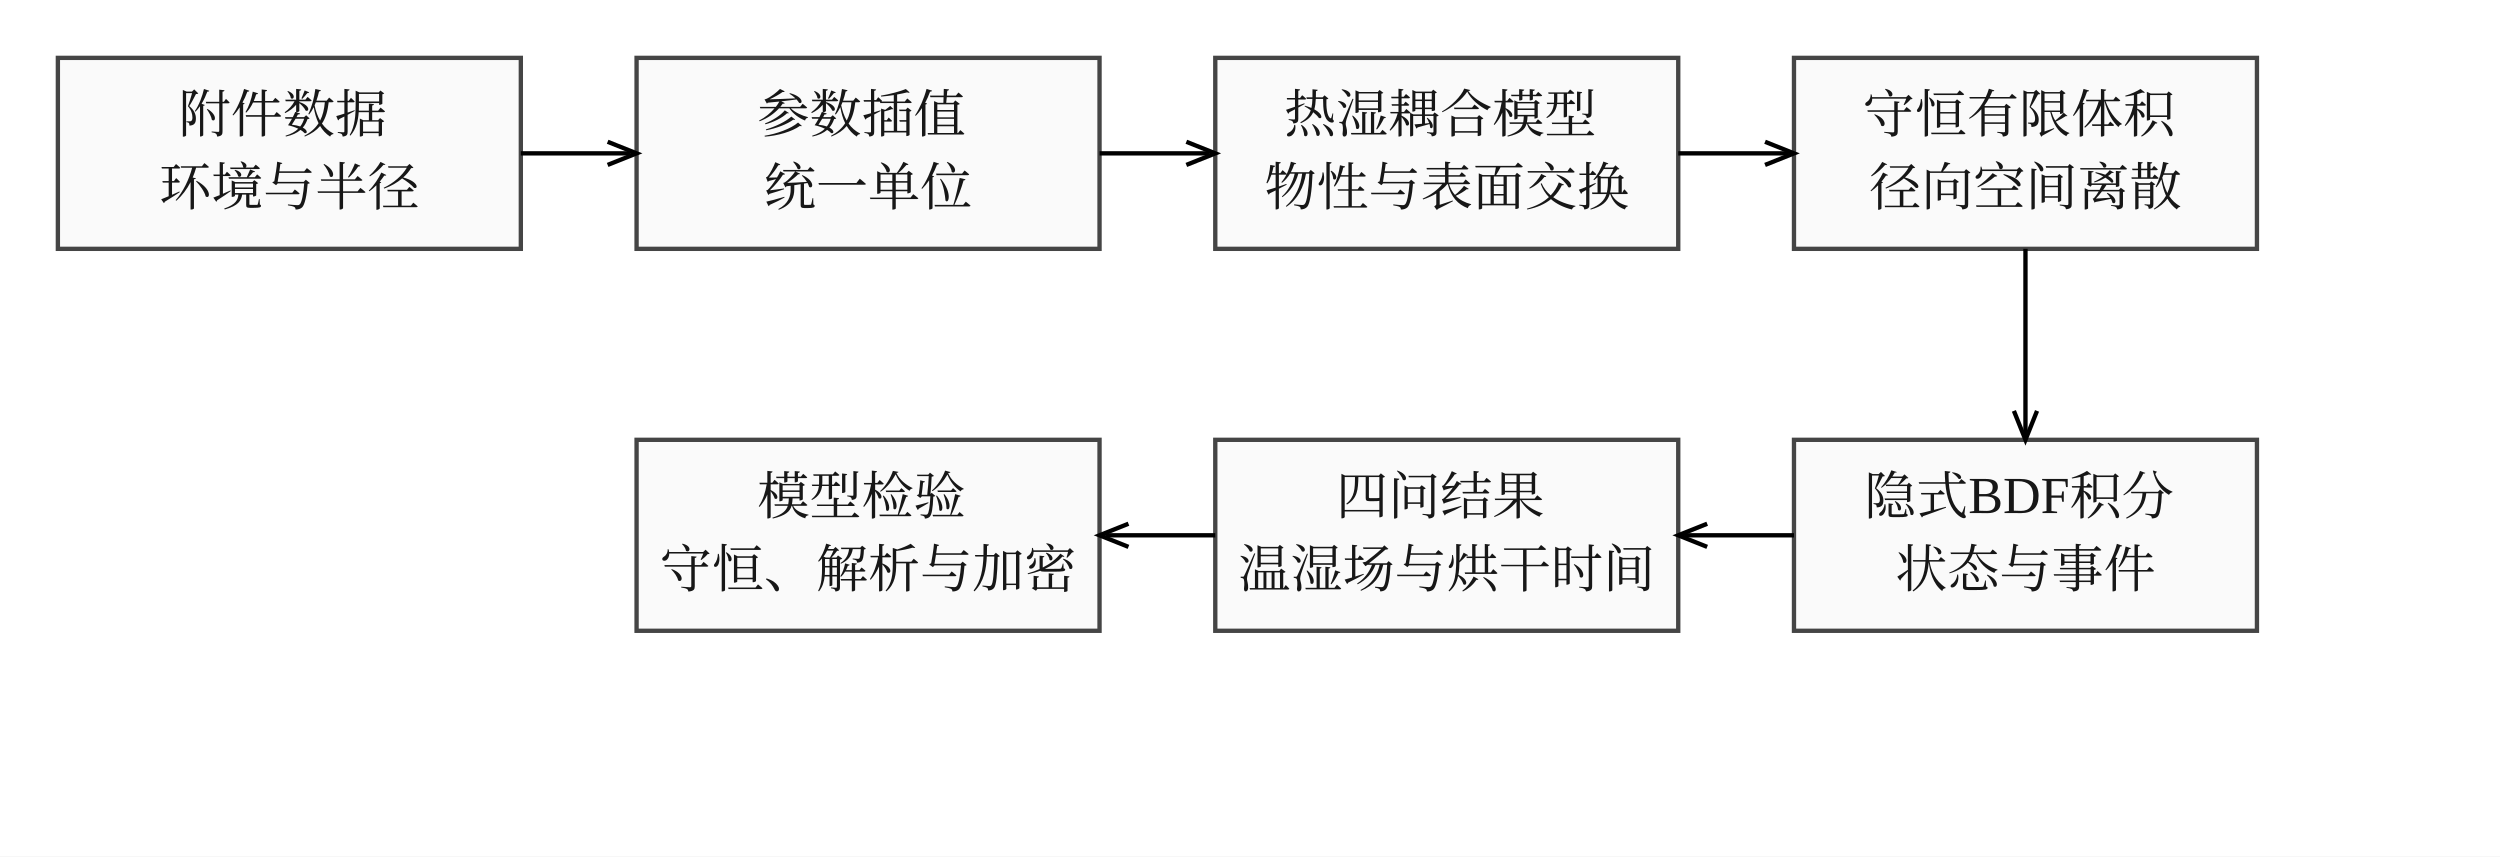
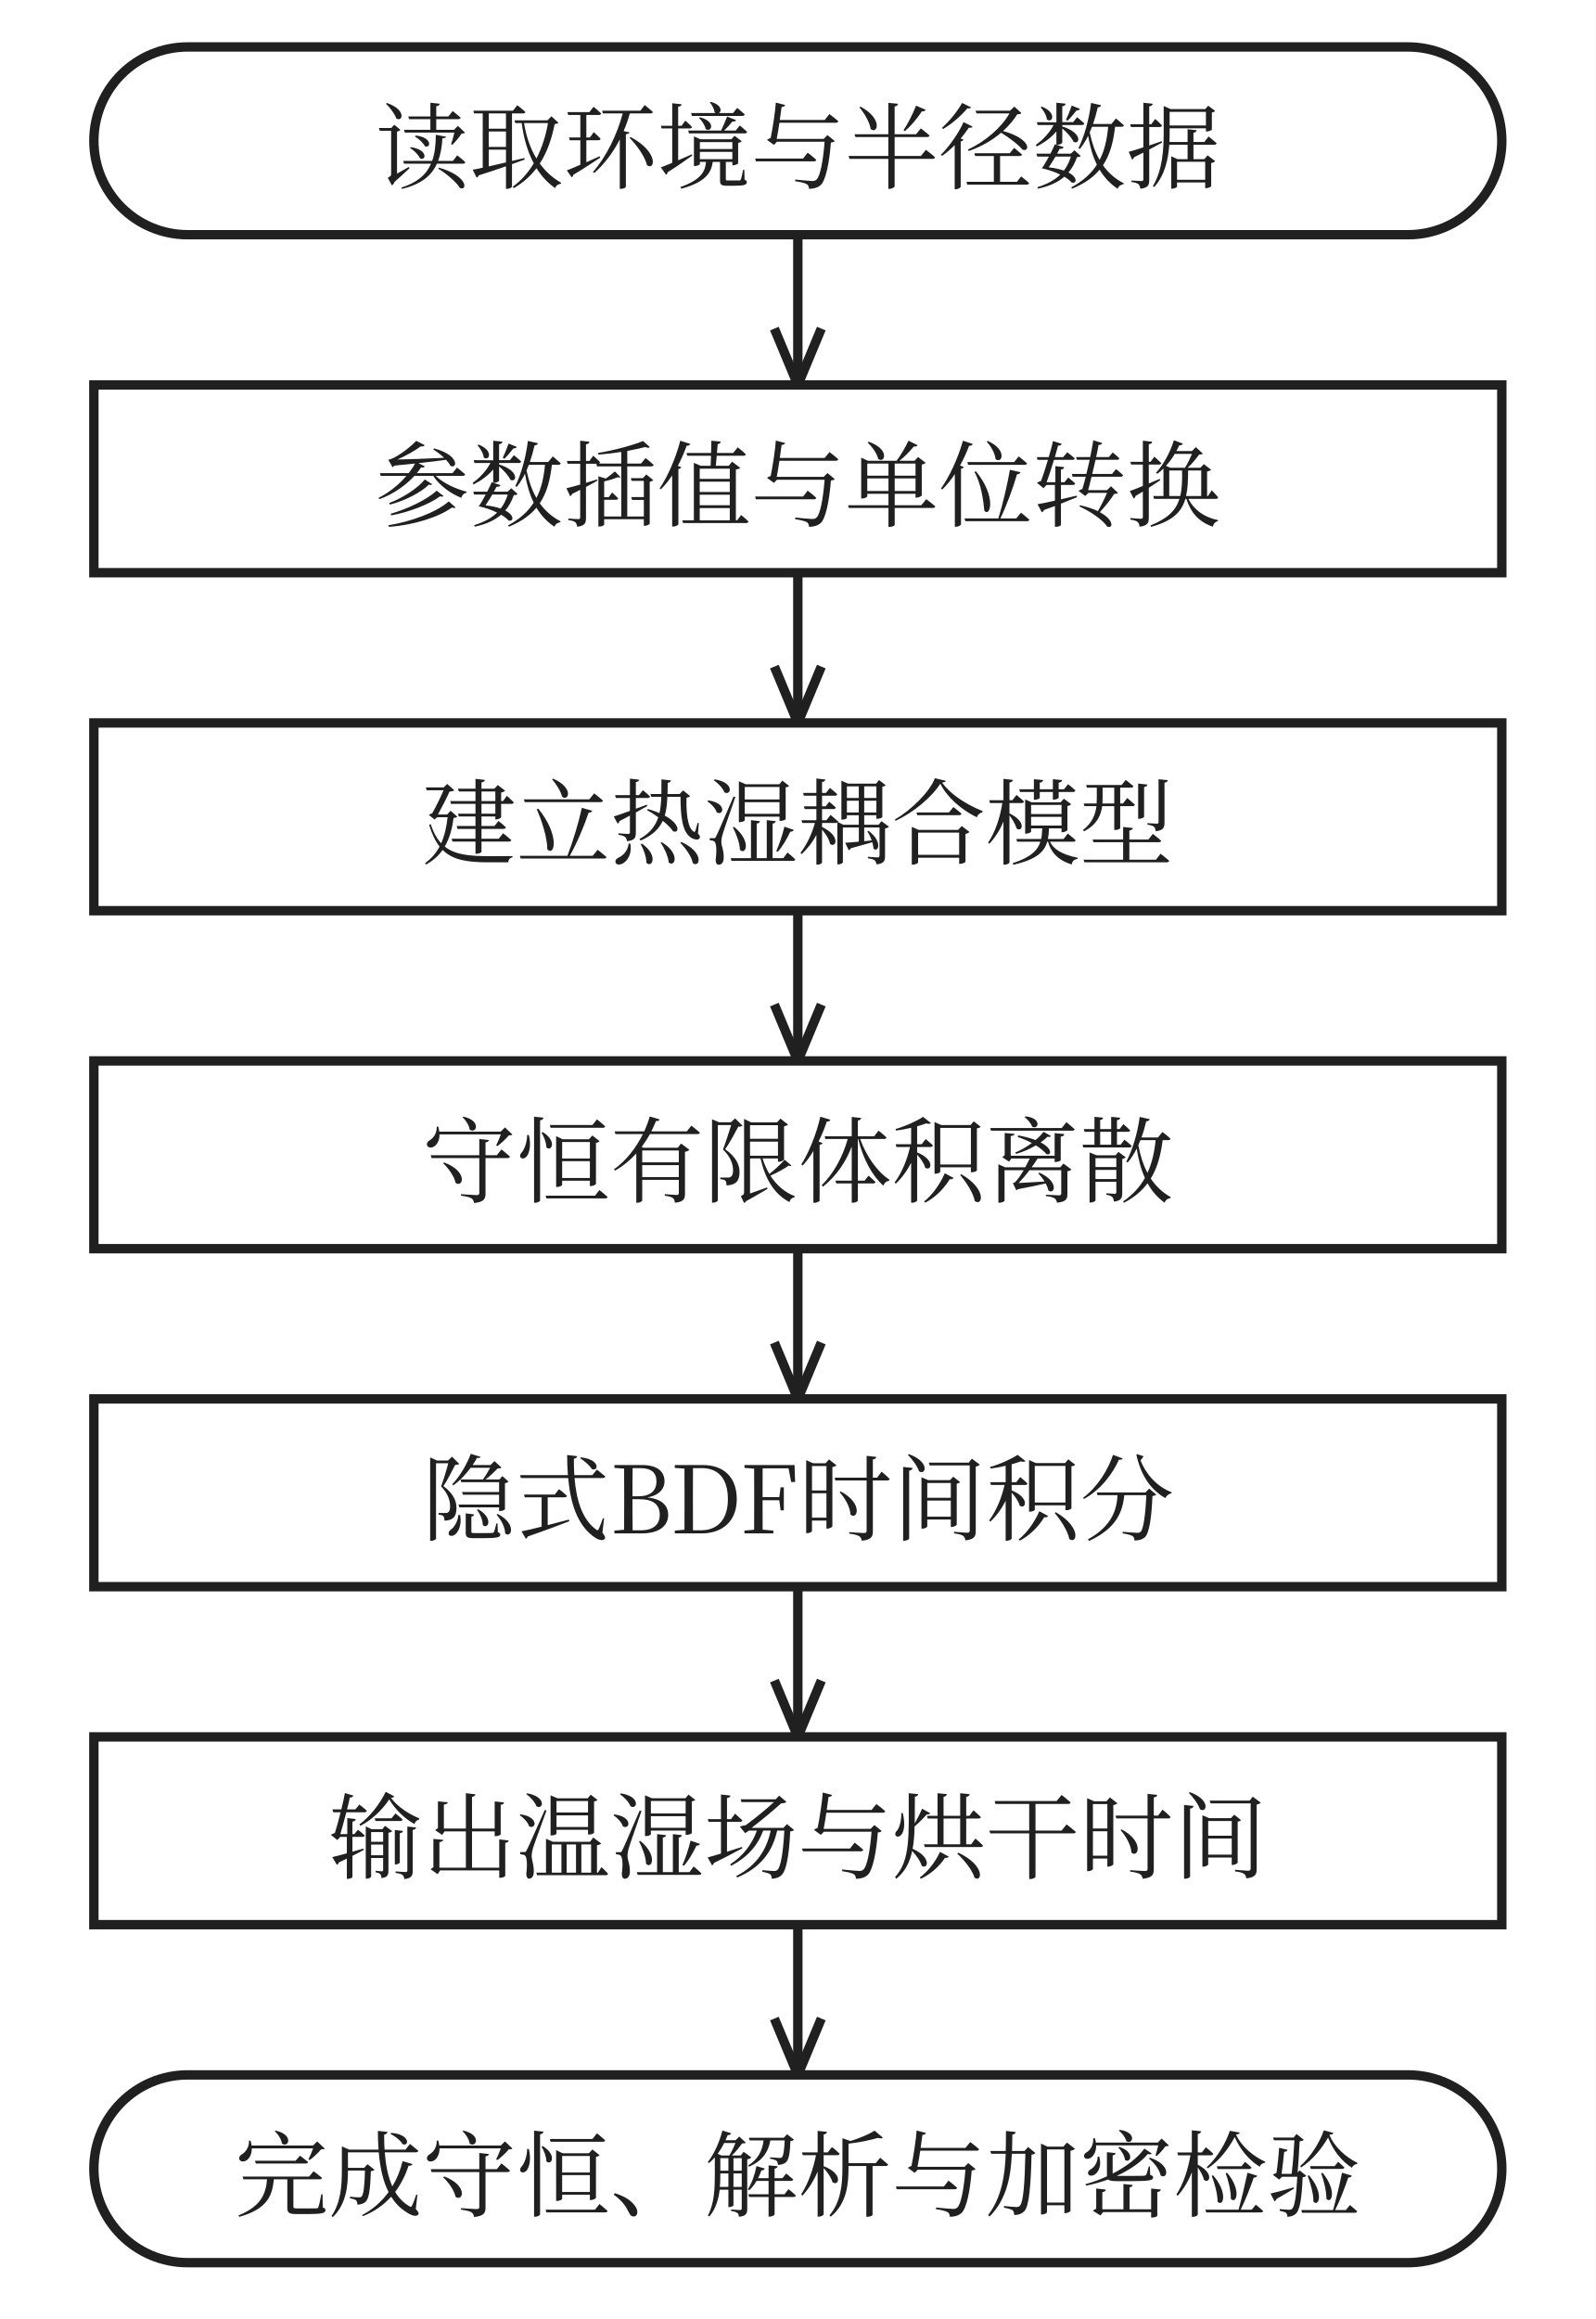
- <svg xmlns="http://www.w3.org/2000/svg" width="864" height="296" viewBox="0 0 864 296" data-drawio="PG14R3JhcGhNb2RlbCBkeD0iMTEyMCIgZHk9IjcyMCIgZ3JpZD0iMSIgZ3JpZFNpemU9IjgiIGd1aWRlcz0iMSIgdG9vbHRpcHM9IjEiIGNvbm5lY3Q9IjEiIGFycm93cz0iMSIgZm9sZD0iMSIgcGFnZT0iMSIgcGFnZVNjYWxlPSIxIiBwYWdlV2lkdGg9Ijg2NCIgcGFnZUhlaWdodD0iMjk2IiBtYXRoPSIxIiBiYWNrZ3JvdW5kPSIjRkZGRkZGIj48cm9vdD48bXhDZWxsIGlkPSIwIi8+PG14Q2VsbCBpZD0iMSIgcGFyZW50PSIwIi8+PG14Q2VsbCBpZD0iMiIgdmFsdWU9IumZhOS7tuaVsOaNriZsdDticiZndDvnjq/looPkuI7ljYrlvoQiIHN0eWxlPSJyb3VuZGVkPTA7aHRtbD0xO3doaXRlU3BhY2U9d3JhcDtmaWxsQ29sb3I9I0ZBRkFGQTtzdHJva2VDb2xvcj0jNDU0NTQ1O3N0cm9rZVdpZHRoPTEuNTtmb250Q29sb3I9IzE3MTcxNztmb250U2l6ZT0xODtmb250RmFtaWx5PVRpbWVzIE5ldyBSb21hbiwgU2ltU3VuLCBOb3RvIFNlcmlmIENKSyBTQzt2ZXJ0aWNhbEFsaWduPW1pZGRsZTthbGlnbj1jZW50ZXIiIHZlcnRleD0iMSIgcGFyZW50PSIxIj48bXhHZW9tZXRyeSB4PSIyMCIgeT0iMjAiIHdpZHRoPSIxNjAiIGhlaWdodD0iNjYiIGFzPSJnZW9tZXRyeSIvPjwvbXhDZWxsPjxteENlbGwgaWQ9IjMiIHZhbHVlPSLlj4LmlbDmj5LlgLwmbHQ7YnImZ3Q757uf5LiA5Y2V5L2NIiBzdHlsZT0icm91bmRlZD0wO2h0bWw9MTt3aGl0ZVNwYWNlPXdyYXA7ZmlsbENvbG9yPSNGQUZBRkE7c3Ryb2tlQ29sb3I9IzQ1NDU0NTtzdHJva2VXaWR0aD0xLjU7Zm9udENvbG9yPSMxNzE3MTc7Zm9udFNpemU9MTg7Zm9udEZhbWlseT1UaW1lcyBOZXcgUm9tYW4sIFNpbVN1biwgTm90byBTZXJpZiBDSksgU0M7dmVydGljYWxBbGlnbj1taWRkbGU7YWxpZ249Y2VudGVyIiB2ZXJ0ZXg9IjEiIHBhcmVudD0iMSI+PG14R2VvbWV0cnkgeD0iMjIwIiB5PSIyMCIgd2lkdGg9IjE2MCIgaGVpZ2h0PSI2NiIgYXM9Imdlb21ldHJ5Ii8+PC9teENlbGw+PG14Q2VsbCBpZD0iNCIgdmFsdWU9IueDrea5v+iApuWQiOaooeWeiyZsdDticiZndDvnianmgKfkuI7ooajpnaLkuqTmjaIiIHN0eWxlPSJyb3VuZGVkPTA7aHRtbD0xO3doaXRlU3BhY2U9d3JhcDtmaWxsQ29sb3I9I0ZBRkFGQTtzdHJva2VDb2xvcj0jNDU0NTQ1O3N0cm9rZVdpZHRoPTEuNTtmb250Q29sb3I9IzE3MTcxNztmb250U2l6ZT0xODtmb250RmFtaWx5PVRpbWVzIE5ldyBSb21hbiwgU2ltU3VuLCBOb3RvIFNlcmlmIENKSyBTQzt2ZXJ0aWNhbEFsaWduPW1pZGRsZTthbGlnbj1jZW50ZXIiIHZlcnRleD0iMSIgcGFyZW50PSIxIj48bXhHZW9tZXRyeSB4PSI0MjAiIHk9IjIwIiB3aWR0aD0iMTYwIiBoZWlnaHQ9IjY2IiBhcz0iZ2VvbWV0cnkiLz48L214Q2VsbD48bXhDZWxsIGlkPSI1IiB2YWx1ZT0i5a6I5oGS5pyJ6ZmQ5L2T56evJmx0O2JyJmd0O+W+hOWQkeepuumXtOemu+aVoyIgc3R5bGU9InJvdW5kZWQ9MDtodG1sPTE7d2hpdGVTcGFjZT13cmFwO2ZpbGxDb2xvcj0jRkFGQUZBO3N0cm9rZUNvbG9yPSM0NTQ1NDU7c3Ryb2tlV2lkdGg9MS41O2ZvbnRDb2xvcj0jMTcxNzE3O2ZvbnRTaXplPTE4O2ZvbnRGYW1pbHk9VGltZXMgTmV3IFJvbWFuLCBTaW1TdW4sIE5vdG8gU2VyaWYgQ0pLIFNDO3ZlcnRpY2FsQWxpZ249bWlkZGxlO2FsaWduPWNlbnRlciIgdmVydGV4PSIxIiBwYXJlbnQ9IjEiPjxteEdlb21ldHJ5IHg9IjYyMCIgeT0iMjAiIHdpZHRoPSIxNjAiIGhlaWdodD0iNjYiIGFzPSJnZW9tZXRyeSIvPjwvbXhDZWxsPjxteENlbGwgaWQ9IjYiIHZhbHVlPSLpmpDlvI9CREbnp6/liIYmbHQ7YnImZ3Q754q25oCB5LiO5LqL5Lu2IiBzdHlsZT0icm91bmRlZD0wO2h0bWw9MTt3aGl0ZVNwYWNlPXdyYXA7ZmlsbENvbG9yPSNGQUZBRkE7c3Ryb2tlQ29sb3I9IzQ1NDU0NTtzdHJva2VXaWR0aD0xLjU7Zm9udENvbG9yPSMxNzE3MTc7Zm9udFNpemU9MTg7Zm9udEZhbWlseT1UaW1lcyBOZXcgUm9tYW4sIFNpbVN1biwgTm90byBTZXJpZiBDSksgU0M7dmVydGljYWxBbGlnbj1taWRkbGU7YWxpZ249Y2VudGVyIiB2ZXJ0ZXg9IjEiIHBhcmVudD0iMSI+PG14R2VvbWV0cnkgeD0iNjIwIiB5PSIxNTIiIHdpZHRoPSIxNjAiIGhlaWdodD0iNjYiIGFzPSJnZW9tZXRyeSIvPjwvbXhDZWxsPjxteENlbGwgaWQ9IjciIHZhbHVlPSLlm5vpl67nu5PmnpwmbHQ7YnImZ3Q75rip5rm/5Zy65LiO54OY5bmy5pe26Ze0IiBzdHlsZT0icm91bmRlZD0wO2h0bWw9MTt3aGl0ZVNwYWNlPXdyYXA7ZmlsbENvbG9yPSNGQUZBRkE7c3Ryb2tlQ29sb3I9IzQ1NDU0NTtzdHJva2VXaWR0aD0xLjU7Zm9udENvbG9yPSMxNzE3MTc7Zm9udFNpemU9MTg7Zm9udEZhbWlseT1UaW1lcyBOZXcgUm9tYW4sIFNpbVN1biwgTm90byBTZXJpZiBDSksgU0M7dmVydGljYWxBbGlnbj1taWRkbGU7YWxpZ249Y2VudGVyIiB2ZXJ0ZXg9IjEiIHBhcmVudD0iMSI+PG14R2VvbWV0cnkgeD0iNDIwIiB5PSIxNTIiIHdpZHRoPSIxNjAiIGhlaWdodD0iNjYiIGFzPSJnZW9tZXRyeSIvPjwvbXhDZWxsPjxteENlbGwgaWQ9IjgiIHZhbHVlPSLmqKHlnovmo4DpqowmbHQ7YnImZ3Q75a6I5oGS44CB6Kej5p6Q5LiO5Yqg5a+GIiBzdHlsZT0icm91bmRlZD0wO2h0bWw9MTt3aGl0ZVNwYWNlPXdyYXA7ZmlsbENvbG9yPSNGQUZBRkE7c3Ryb2tlQ29sb3I9IzQ1NDU0NTtzdHJva2VXaWR0aD0xLjU7Zm9udENvbG9yPSMxNzE3MTc7Zm9udFNpemU9MTg7Zm9udEZhbWlseT1UaW1lcyBOZXcgUm9tYW4sIFNpbVN1biwgTm90byBTZXJpZiBDSksgU0M7dmVydGljYWxBbGlnbj1taWRkbGU7YWxpZ249Y2VudGVyIiB2ZXJ0ZXg9IjEiIHBhcmVudD0iMSI+PG14R2VvbWV0cnkgeD0iMjIwIiB5PSIxNTIiIHdpZHRoPSIxNjAiIGhlaWdodD0iNjYiIGFzPSJnZW9tZXRyeSIvPjwvbXhDZWxsPjxteENlbGwgaWQ9IjkiIHZhbHVlPSIiIHN0eWxlPSJlZGdlU3R5bGU9b3J0aG9nb25hbEVkZ2VTdHlsZTtyb3VuZGVkPTA7b3J0aG9nb25hbExvb3A9MTtqZXR0eVNpemU9YXV0bztodG1sPTE7c3Ryb2tlQ29sb3I9IzAwMDAwMDtzdHJva2VXaWR0aD0xLjU7ZW5kQXJyb3c9b3BlbjtlbmRGaWxsPTA7ZW5kU2l6ZT0xMjtleGl0WD0xO2V4aXRZPTAuNTtleGl0RHg9MDtleGl0RHk9MDtlbnRyeVg9MDtlbnRyeVk9MC41O2VudHJ5RHg9MDtlbnRyeUR5PTA7anVtcFN0eWxlPWFyYztqdW1wU2l6ZT04IiBlZGdlPSIxIiBwYXJlbnQ9IjEiIHNvdXJjZT0iMiIgdGFyZ2V0PSIzIj48bXhHZW9tZXRyeSByZWxhdGl2ZT0iMSIgYXM9Imdlb21ldHJ5Ij48L214R2VvbWV0cnk+PC9teENlbGw+PG14Q2VsbCBpZD0iMTAiIHZhbHVlPSIiIHN0eWxlPSJlZGdlU3R5bGU9b3J0aG9nb25hbEVkZ2VTdHlsZTtyb3VuZGVkPTA7b3J0aG9nb25hbExvb3A9MTtqZXR0eVNpemU9YXV0bztodG1sPTE7c3Ryb2tlQ29sb3I9IzAwMDAwMDtzdHJva2VXaWR0aD0xLjU7ZW5kQXJyb3c9b3BlbjtlbmRGaWxsPTA7ZW5kU2l6ZT0xMjtleGl0WD0xO2V4aXRZPTAuNTtleGl0RHg9MDtleGl0RHk9MDtlbnRyeVg9MDtlbnRyeVk9MC41O2VudHJ5RHg9MDtlbnRyeUR5PTA7anVtcFN0eWxlPWFyYztqdW1wU2l6ZT04IiBlZGdlPSIxIiBwYXJlbnQ9IjEiIHNvdXJjZT0iMyIgdGFyZ2V0PSI0Ij48bXhHZW9tZXRyeSByZWxhdGl2ZT0iMSIgYXM9Imdlb21ldHJ5Ij48L214R2VvbWV0cnk+PC9teENlbGw+PG14Q2VsbCBpZD0iMTEiIHZhbHVlPSIiIHN0eWxlPSJlZGdlU3R5bGU9b3J0aG9nb25hbEVkZ2VTdHlsZTtyb3VuZGVkPTA7b3J0aG9nb25hbExvb3A9MTtqZXR0eVNpemU9YXV0bztodG1sPTE7c3Ryb2tlQ29sb3I9IzAwMDAwMDtzdHJva2VXaWR0aD0xLjU7ZW5kQXJyb3c9b3BlbjtlbmRGaWxsPTA7ZW5kU2l6ZT0xMjtleGl0WD0xO2V4aXRZPTAuNTtleGl0RHg9MDtleGl0RHk9MDtlbnRyeVg9MDtlbnRyeVk9MC41O2VudHJ5RHg9MDtlbnRyeUR5PTA7anVtcFN0eWxlPWFyYztqdW1wU2l6ZT04IiBlZGdlPSIxIiBwYXJlbnQ9IjEiIHNvdXJjZT0iNCIgdGFyZ2V0PSI1Ij48bXhHZW9tZXRyeSByZWxhdGl2ZT0iMSIgYXM9Imdlb21ldHJ5Ij48L214R2VvbWV0cnk+PC9teENlbGw+PG14Q2VsbCBpZD0iMTIiIHZhbHVlPSIiIHN0eWxlPSJlZGdlU3R5bGU9b3J0aG9nb25hbEVkZ2VTdHlsZTtyb3VuZGVkPTA7b3J0aG9nb25hbExvb3A9MTtqZXR0eVNpemU9YXV0bztodG1sPTE7c3Ryb2tlQ29sb3I9IzAwMDAwMDtzdHJva2VXaWR0aD0xLjU7ZW5kQXJyb3c9b3BlbjtlbmRGaWxsPTA7ZW5kU2l6ZT0xMjtleGl0WD0wLjU7ZXhpdFk9MTtleGl0RHg9MDtleGl0RHk9MDtlbnRyeVg9MC41O2VudHJ5WT0wO2VudHJ5RHg9MDtlbnRyeUR5PTA7anVtcFN0eWxlPWFyYztqdW1wU2l6ZT04IiBlZGdlPSIxIiBwYXJlbnQ9IjEiIHNvdXJjZT0iNSIgdGFyZ2V0PSI2Ij48bXhHZW9tZXRyeSByZWxhdGl2ZT0iMSIgYXM9Imdlb21ldHJ5Ij48L214R2VvbWV0cnk+PC9teENlbGw+PG14Q2VsbCBpZD0iMTMiIHZhbHVlPSIiIHN0eWxlPSJlZGdlU3R5bGU9b3J0aG9nb25hbEVkZ2VTdHlsZTtyb3VuZGVkPTA7b3J0aG9nb25hbExvb3A9MTtqZXR0eVNpemU9YXV0bztodG1sPTE7c3Ryb2tlQ29sb3I9IzAwMDAwMDtzdHJva2VXaWR0aD0xLjU7ZW5kQXJyb3c9b3BlbjtlbmRGaWxsPTA7ZW5kU2l6ZT0xMjtleGl0WD0wO2V4aXRZPTAuNTtleGl0RHg9MDtleGl0RHk9MDtlbnRyeVg9MTtlbnRyeVk9MC41O2VudHJ5RHg9MDtlbnRyeUR5PTA7anVtcFN0eWxlPWFyYztqdW1wU2l6ZT04IiBlZGdlPSIxIiBwYXJlbnQ9IjEiIHNvdXJjZT0iNiIgdGFyZ2V0PSI3Ij48bXhHZW9tZXRyeSByZWxhdGl2ZT0iMSIgYXM9Imdlb21ldHJ5Ij48L214R2VvbWV0cnk+PC9teENlbGw+PG14Q2VsbCBpZD0iMTQiIHZhbHVlPSIiIHN0eWxlPSJlZGdlU3R5bGU9b3J0aG9nb25hbEVkZ2VTdHlsZTtyb3VuZGVkPTA7b3J0aG9nb25hbExvb3A9MTtqZXR0eVNpemU9YXV0bztodG1sPTE7c3Ryb2tlQ29sb3I9IzAwMDAwMDtzdHJva2VXaWR0aD0xLjU7ZW5kQXJyb3c9b3BlbjtlbmRGaWxsPTA7ZW5kU2l6ZT0xMjtleGl0WD0wO2V4aXRZPTAuNTtleGl0RHg9MDtleGl0RHk9MDtlbnRyeVg9MTtlbnRyeVk9MC41O2VudHJ5RHg9MDtlbnRyeUR5PTA7anVtcFN0eWxlPWFyYztqdW1wU2l6ZT04IiBlZGdlPSIxIiBwYXJlbnQ9IjEiIHNvdXJjZT0iNyIgdGFyZ2V0PSI4Ij48bXhHZW9tZXRyeSByZWxhdGl2ZT0iMSIgYXM9Imdlb21ldHJ5Ij48L214R2VvbWV0cnk+PC9teENlbGw+PC9yb290PjwvbXhHcmFwaE1vZGVsPg==">
+ <svg xmlns="http://www.w3.org/2000/svg" width="340" height="494" viewBox="0 0 340 494" data-drawio="PG14R3JhcGhNb2RlbCBkeD0iMTEyMCIgZHk9IjcyMCIgZ3JpZD0iMSIgZ3JpZFNpemU9IjgiIGd1aWRlcz0iMSIgdG9vbHRpcHM9IjEiIGNvbm5lY3Q9IjEiIGFycm93cz0iMSIgZm9sZD0iMSIgcGFnZT0iMSIgcGFnZVNjYWxlPSIxIiBwYWdlV2lkdGg9IjQwMCIgcGFnZUhlaWdodD0iNTYwIiBtYXRoPSIxIiBiYWNrZ3JvdW5kPSIjRkZGRkZGIj48cm9vdD48bXhDZWxsIGlkPSIwIi8+PG14Q2VsbCBpZD0iMSIgcGFyZW50PSIwIi8+PG14Q2VsbCBpZD0iMiIgdmFsdWU9Iuivu+WPlueOr+Wig+S4juWNiuW+hOaVsOaNriIgc3R5bGU9InJvdW5kZWQ9MTthcmNTaXplPTUwO2h0bWw9MTt3aGl0ZVNwYWNlPXdyYXA7ZmlsbENvbG9yPSNGRkZGRkY7c3Ryb2tlQ29sb3I9IzIwMjAyMDtzdHJva2VXaWR0aD0yO2ZvbnRDb2xvcj0jMjAyMDIwO2ZvbnRTaXplPTIwO2ZvbnRGYW1pbHk9Tm90byBTZXJpZiBDSksgU0MsIFNpbVN1biwgVGltZXMgTmV3IFJvbWFuO3ZlcnRpY2FsQWxpZ249bWlkZGxlO2FsaWduPWNlbnRlciIgdmVydGV4PSIxIiBwYXJlbnQ9IjEiPjxteEdlb21ldHJ5IHg9IjIwIiB5PSIxMCIgd2lkdGg9IjMwMCIgaGVpZ2h0PSI0MCIgYXM9Imdlb21ldHJ5Ii8+PC9teENlbGw+PG14Q2VsbCBpZD0iMyIgdmFsdWU9IuWPguaVsOaPkuWAvOS4juWNleS9jei9rOaNoiIgc3R5bGU9InJvdW5kZWQ9MDtodG1sPTE7d2hpdGVTcGFjZT13cmFwO2ZpbGxDb2xvcj0jRkZGRkZGO3N0cm9rZUNvbG9yPSMyMDIwMjA7c3Ryb2tlV2lkdGg9Mjtmb250Q29sb3I9IzIwMjAyMDtmb250U2l6ZT0yMDtmb250RmFtaWx5PU5vdG8gU2VyaWYgQ0pLIFNDLCBTaW1TdW4sIFRpbWVzIE5ldyBSb21hbjt2ZXJ0aWNhbEFsaWduPW1pZGRsZTthbGlnbj1jZW50ZXIiIHZlcnRleD0iMSIgcGFyZW50PSIxIj48bXhHZW9tZXRyeSB4PSIyMCIgeT0iODIiIHdpZHRoPSIzMDAiIGhlaWdodD0iNDAiIGFzPSJnZW9tZXRyeSIvPjwvbXhDZWxsPjxteENlbGwgaWQ9IjQiIHZhbHVlPSLlu7rnq4vng63mub/ogKblkIjmqKHlnosiIHN0eWxlPSJyb3VuZGVkPTA7aHRtbD0xO3doaXRlU3BhY2U9d3JhcDtmaWxsQ29sb3I9I0ZGRkZGRjtzdHJva2VDb2xvcj0jMjAyMDIwO3N0cm9rZVdpZHRoPTI7Zm9udENvbG9yPSMyMDIwMjA7Zm9udFNpemU9MjA7Zm9udEZhbWlseT1Ob3RvIFNlcmlmIENKSyBTQywgU2ltU3VuLCBUaW1lcyBOZXcgUm9tYW47dmVydGljYWxBbGlnbj1taWRkbGU7YWxpZ249Y2VudGVyIiB2ZXJ0ZXg9IjEiIHBhcmVudD0iMSI+PG14R2VvbWV0cnkgeD0iMjAiIHk9IjE1NCIgd2lkdGg9IjMwMCIgaGVpZ2h0PSI0MCIgYXM9Imdlb21ldHJ5Ii8+PC9teENlbGw+PG14Q2VsbCBpZD0iNSIgdmFsdWU9IuWuiOaBkuaciemZkOS9k+enr+emu+aVoyIgc3R5bGU9InJvdW5kZWQ9MDtodG1sPTE7d2hpdGVTcGFjZT13cmFwO2ZpbGxDb2xvcj0jRkZGRkZGO3N0cm9rZUNvbG9yPSMyMDIwMjA7c3Ryb2tlV2lkdGg9Mjtmb250Q29sb3I9IzIwMjAyMDtmb250U2l6ZT0yMDtmb250RmFtaWx5PU5vdG8gU2VyaWYgQ0pLIFNDLCBTaW1TdW4sIFRpbWVzIE5ldyBSb21hbjt2ZXJ0aWNhbEFsaWduPW1pZGRsZTthbGlnbj1jZW50ZXIiIHZlcnRleD0iMSIgcGFyZW50PSIxIj48bXhHZW9tZXRyeSB4PSIyMCIgeT0iMjI2IiB3aWR0aD0iMzAwIiBoZWlnaHQ9IjQwIiBhcz0iZ2VvbWV0cnkiLz48L214Q2VsbD48bXhDZWxsIGlkPSI2IiB2YWx1ZT0i6ZqQ5byPQkRG5pe26Ze056ev5YiGIiBzdHlsZT0icm91bmRlZD0wO2h0bWw9MTt3aGl0ZVNwYWNlPXdyYXA7ZmlsbENvbG9yPSNGRkZGRkY7c3Ryb2tlQ29sb3I9IzIwMjAyMDtzdHJva2VXaWR0aD0yO2ZvbnRDb2xvcj0jMjAyMDIwO2ZvbnRTaXplPTIwO2ZvbnRGYW1pbHk9Tm90byBTZXJpZiBDSksgU0MsIFNpbVN1biwgVGltZXMgTmV3IFJvbWFuO3ZlcnRpY2FsQWxpZ249bWlkZGxlO2FsaWduPWNlbnRlciIgdmVydGV4PSIxIiBwYXJlbnQ9IjEiPjxteEdlb21ldHJ5IHg9IjIwIiB5PSIyOTgiIHdpZHRoPSIzMDAiIGhlaWdodD0iNDAiIGFzPSJnZW9tZXRyeSIvPjwvbXhDZWxsPjxteENlbGwgaWQ9IjciIHZhbHVlPSLovpPlh7rmuKnmub/lnLrkuI7ng5jlubLml7bpl7QiIHN0eWxlPSJyb3VuZGVkPTA7aHRtbD0xO3doaXRlU3BhY2U9d3JhcDtmaWxsQ29sb3I9I0ZGRkZGRjtzdHJva2VDb2xvcj0jMjAyMDIwO3N0cm9rZVdpZHRoPTI7Zm9udENvbG9yPSMyMDIwMjA7Zm9udFNpemU9MjA7Zm9udEZhbWlseT1Ob3RvIFNlcmlmIENKSyBTQywgU2ltU3VuLCBUaW1lcyBOZXcgUm9tYW47dmVydGljYWxBbGlnbj1taWRkbGU7YWxpZ249Y2VudGVyIiB2ZXJ0ZXg9IjEiIHBhcmVudD0iMSI+PG14R2VvbWV0cnkgeD0iMjAiIHk9IjM3MCIgd2lkdGg9IjMwMCIgaGVpZ2h0PSI0MCIgYXM9Imdlb21ldHJ5Ii8+PC9teENlbGw+PG14Q2VsbCBpZD0iOCIgdmFsdWU9IuWujOaIkOWuiOaBkuOAgeino+aekOS4juWKoOWvhuajgOmqjCIgc3R5bGU9InJvdW5kZWQ9MTthcmNTaXplPTUwO2h0bWw9MTt3aGl0ZVNwYWNlPXdyYXA7ZmlsbENvbG9yPSNGRkZGRkY7c3Ryb2tlQ29sb3I9IzIwMjAyMDtzdHJva2VXaWR0aD0yO2ZvbnRDb2xvcj0jMjAyMDIwO2ZvbnRTaXplPTIwO2ZvbnRGYW1pbHk9Tm90byBTZXJpZiBDSksgU0MsIFNpbVN1biwgVGltZXMgTmV3IFJvbWFuO3ZlcnRpY2FsQWxpZ249bWlkZGxlO2FsaWduPWNlbnRlciIgdmVydGV4PSIxIiBwYXJlbnQ9IjEiPjxteEdlb21ldHJ5IHg9IjIwIiB5PSI0NDIiIHdpZHRoPSIzMDAiIGhlaWdodD0iNDAiIGFzPSJnZW9tZXRyeSIvPjwvbXhDZWxsPjxteENlbGwgaWQ9IjkiIHZhbHVlPSIiIHN0eWxlPSJlZGdlU3R5bGU9b3J0aG9nb25hbEVkZ2VTdHlsZTtyb3VuZGVkPTA7b3J0aG9nb25hbExvb3A9MTtqZXR0eVNpemU9YXV0bztodG1sPTE7c3Ryb2tlQ29sb3I9IzIwMjAyMDtzdHJva2VXaWR0aD0yO2VuZEFycm93PW9wZW47ZW5kRmlsbD0wO2VuZFNpemU9ODtleGl0WD0wLjU7ZXhpdFk9MTtleGl0RHg9MDtleGl0RHk9MDtlbnRyeVg9MC41O2VudHJ5WT0wO2VudHJ5RHg9MDtlbnRyeUR5PTA7anVtcFN0eWxlPWFyYztqdW1wU2l6ZT04IiBlZGdlPSIxIiBwYXJlbnQ9IjEiIHNvdXJjZT0iMiIgdGFyZ2V0PSIzIj48bXhHZW9tZXRyeSByZWxhdGl2ZT0iMSIgYXM9Imdlb21ldHJ5Ij48L214R2VvbWV0cnk+PC9teENlbGw+PG14Q2VsbCBpZD0iMTAiIHZhbHVlPSIiIHN0eWxlPSJlZGdlU3R5bGU9b3J0aG9nb25hbEVkZ2VTdHlsZTtyb3VuZGVkPTA7b3J0aG9nb25hbExvb3A9MTtqZXR0eVNpemU9YXV0bztodG1sPTE7c3Ryb2tlQ29sb3I9IzIwMjAyMDtzdHJva2VXaWR0aD0yO2VuZEFycm93PW9wZW47ZW5kRmlsbD0wO2VuZFNpemU9ODtleGl0WD0wLjU7ZXhpdFk9MTtleGl0RHg9MDtleGl0RHk9MDtlbnRyeVg9MC41O2VudHJ5WT0wO2VudHJ5RHg9MDtlbnRyeUR5PTA7anVtcFN0eWxlPWFyYztqdW1wU2l6ZT04IiBlZGdlPSIxIiBwYXJlbnQ9IjEiIHNvdXJjZT0iMyIgdGFyZ2V0PSI0Ij48bXhHZW9tZXRyeSByZWxhdGl2ZT0iMSIgYXM9Imdlb21ldHJ5Ij48L214R2VvbWV0cnk+PC9teENlbGw+PG14Q2VsbCBpZD0iMTEiIHZhbHVlPSIiIHN0eWxlPSJlZGdlU3R5bGU9b3J0aG9nb25hbEVkZ2VTdHlsZTtyb3VuZGVkPTA7b3J0aG9nb25hbExvb3A9MTtqZXR0eVNpemU9YXV0bztodG1sPTE7c3Ryb2tlQ29sb3I9IzIwMjAyMDtzdHJva2VXaWR0aD0yO2VuZEFycm93PW9wZW47ZW5kRmlsbD0wO2VuZFNpemU9ODtleGl0WD0wLjU7ZXhpdFk9MTtleGl0RHg9MDtleGl0RHk9MDtlbnRyeVg9MC41O2VudHJ5WT0wO2VudHJ5RHg9MDtlbnRyeUR5PTA7anVtcFN0eWxlPWFyYztqdW1wU2l6ZT04IiBlZGdlPSIxIiBwYXJlbnQ9IjEiIHNvdXJjZT0iNCIgdGFyZ2V0PSI1Ij48bXhHZW9tZXRyeSByZWxhdGl2ZT0iMSIgYXM9Imdlb21ldHJ5Ij48L214R2VvbWV0cnk+PC9teENlbGw+PG14Q2VsbCBpZD0iMTIiIHZhbHVlPSIiIHN0eWxlPSJlZGdlU3R5bGU9b3J0aG9nb25hbEVkZ2VTdHlsZTtyb3VuZGVkPTA7b3J0aG9nb25hbExvb3A9MTtqZXR0eVNpemU9YXV0bztodG1sPTE7c3Ryb2tlQ29sb3I9IzIwMjAyMDtzdHJva2VXaWR0aD0yO2VuZEFycm93PW9wZW47ZW5kRmlsbD0wO2VuZFNpemU9ODtleGl0WD0wLjU7ZXhpdFk9MTtleGl0RHg9MDtleGl0RHk9MDtlbnRyeVg9MC41O2VudHJ5WT0wO2VudHJ5RHg9MDtlbnRyeUR5PTA7anVtcFN0eWxlPWFyYztqdW1wU2l6ZT04IiBlZGdlPSIxIiBwYXJlbnQ9IjEiIHNvdXJjZT0iNSIgdGFyZ2V0PSI2Ij48bXhHZW9tZXRyeSByZWxhdGl2ZT0iMSIgYXM9Imdlb21ldHJ5Ij48L214R2VvbWV0cnk+PC9teENlbGw+PG14Q2VsbCBpZD0iMTMiIHZhbHVlPSIiIHN0eWxlPSJlZGdlU3R5bGU9b3J0aG9nb25hbEVkZ2VTdHlsZTtyb3VuZGVkPTA7b3J0aG9nb25hbExvb3A9MTtqZXR0eVNpemU9YXV0bztodG1sPTE7c3Ryb2tlQ29sb3I9IzIwMjAyMDtzdHJva2VXaWR0aD0yO2VuZEFycm93PW9wZW47ZW5kRmlsbD0wO2VuZFNpemU9ODtleGl0WD0wLjU7ZXhpdFk9MTtleGl0RHg9MDtleGl0RHk9MDtlbnRyeVg9MC41O2VudHJ5WT0wO2VudHJ5RHg9MDtlbnRyeUR5PTA7anVtcFN0eWxlPWFyYztqdW1wU2l6ZT04IiBlZGdlPSIxIiBwYXJlbnQ9IjEiIHNvdXJjZT0iNiIgdGFyZ2V0PSI3Ij48bXhHZW9tZXRyeSByZWxhdGl2ZT0iMSIgYXM9Imdlb21ldHJ5Ij48L214R2VvbWV0cnk+PC9teENlbGw+PG14Q2VsbCBpZD0iMTQiIHZhbHVlPSIiIHN0eWxlPSJlZGdlU3R5bGU9b3J0aG9nb25hbEVkZ2VTdHlsZTtyb3VuZGVkPTA7b3J0aG9nb25hbExvb3A9MTtqZXR0eVNpemU9YXV0bztodG1sPTE7c3Ryb2tlQ29sb3I9IzIwMjAyMDtzdHJva2VXaWR0aD0yO2VuZEFycm93PW9wZW47ZW5kRmlsbD0wO2VuZFNpemU9ODtleGl0WD0wLjU7ZXhpdFk9MTtleGl0RHg9MDtleGl0RHk9MDtlbnRyeVg9MC41O2VudHJ5WT0wO2VudHJ5RHg9MDtlbnRyeUR5PTA7anVtcFN0eWxlPWFyYztqdW1wU2l6ZT04IiBlZGdlPSIxIiBwYXJlbnQ9IjEiIHNvdXJjZT0iNyIgdGFyZ2V0PSI4Ij48bXhHZW9tZXRyeSByZWxhdGl2ZT0iMSIgYXM9Imdlb21ldHJ5Ij48L214R2VvbWV0cnk+PC9teENlbGw+PC9yb290PjwvbXhHcmFwaE1vZGVsPg==">
  <defs>
    <marker id="arrow-block" viewBox="0 0 10 10" refX="10" refY="5" markerWidth="8" markerHeight="8" orient="auto-start-reverse">
      <path d="M 0 0 L 10 5 L 0 10 Z" fill="currentColor" />
    </marker>
    <marker id="arrow-open" viewBox="0 0 10 10" refX="10" refY="5" markerWidth="8" markerHeight="8" orient="auto-start-reverse">
      <path d="M 0 0 L 10 5 L 0 10" fill="none" stroke="currentColor" stroke-width="1.5" />
    </marker>
    <marker id="arrow-classic" viewBox="0 0 10 10" refX="10" refY="5" markerWidth="8" markerHeight="8" orient="auto-start-reverse">
      <path d="M 0 0 L 10 5 L 0 10 L 3 5 Z" fill="currentColor" />
    </marker>
    <marker id="arrow-diamond" viewBox="0 0 12 12" refX="12" refY="6" markerWidth="10" markerHeight="10" orient="auto-start-reverse">
      <path d="M 0 6 L 6 0 L 12 6 L 6 12 Z" fill="currentColor" />
    </marker>
  </defs>
  <rect width="100%" height="100%" fill="#FFFFFF" />
-   <rect x="20" y="20" width="160" height="66" fill="#FAFAFA" stroke="#454545" stroke-width="1.5" />
-   <text x="100" y="58.4" text-anchor="middle" dominant-baseline="alphabetic" font-family="Times New Roman, SimSun, Noto Serif CJK SC" font-size="18" fill="#171717">
-     <tspan x="100" dy="-12.6">附件数据</tspan>
-     <tspan x="100" dy="25.2">环境与半径</tspan>
-   </text>
-   <rect x="220" y="20" width="160" height="66" fill="#FAFAFA" stroke="#454545" stroke-width="1.5" />
-   <text x="300" y="58.4" text-anchor="middle" dominant-baseline="alphabetic" font-family="Times New Roman, SimSun, Noto Serif CJK SC" font-size="18" fill="#171717">
-     <tspan x="300" dy="-12.6">参数插值</tspan>
-     <tspan x="300" dy="25.2">统一单位</tspan>
-   </text>
-   <rect x="420" y="20" width="160" height="66" fill="#FAFAFA" stroke="#454545" stroke-width="1.5" />
-   <text x="500" y="58.4" text-anchor="middle" dominant-baseline="alphabetic" font-family="Times New Roman, SimSun, Noto Serif CJK SC" font-size="18" fill="#171717">
-     <tspan x="500" dy="-12.6">热湿耦合模型</tspan>
-     <tspan x="500" dy="25.2">物性与表面交换</tspan>
-   </text>
-   <rect x="620" y="20" width="160" height="66" fill="#FAFAFA" stroke="#454545" stroke-width="1.5" />
-   <text x="700" y="58.4" text-anchor="middle" dominant-baseline="alphabetic" font-family="Times New Roman, SimSun, Noto Serif CJK SC" font-size="18" fill="#171717">
-     <tspan x="700" dy="-12.6">守恒有限体积</tspan>
-     <tspan x="700" dy="25.2">径向空间离散</tspan>
-   </text>
-   <rect x="620" y="152" width="160" height="66" fill="#FAFAFA" stroke="#454545" stroke-width="1.5" />
-   <text x="700" y="190.4" text-anchor="middle" dominant-baseline="alphabetic" font-family="Times New Roman, SimSun, Noto Serif CJK SC" font-size="18" fill="#171717">
-     <tspan x="700" dy="-12.6">隐式BDF积分</tspan>
-     <tspan x="700" dy="25.2">状态与事件</tspan>
-   </text>
-   <rect x="420" y="152" width="160" height="66" fill="#FAFAFA" stroke="#454545" stroke-width="1.5" />
-   <text x="500" y="190.4" text-anchor="middle" dominant-baseline="alphabetic" font-family="Times New Roman, SimSun, Noto Serif CJK SC" font-size="18" fill="#171717">
-     <tspan x="500" dy="-12.6">四问结果</tspan>
-     <tspan x="500" dy="25.2">温湿场与烘干时间</tspan>
-   </text>
-   <rect x="220" y="152" width="160" height="66" fill="#FAFAFA" stroke="#454545" stroke-width="1.5" />
-   <text x="300" y="190.4" text-anchor="middle" dominant-baseline="alphabetic" font-family="Times New Roman, SimSun, Noto Serif CJK SC" font-size="18" fill="#171717">
-     <tspan x="300" dy="-12.6">模型检验</tspan>
-     <tspan x="300" dy="25.2">守恒、解析与加密</tspan>
-   </text>
-   <line x1="180.0" y1="53.0" x2="218.0" y2="53.0" stroke="#000000" stroke-width="1.5" />
-   <path d="M 210.0 57.0 L 220.0 53.0 L 210.0 49.0" fill="none" stroke="#000000" stroke-width="1.5" />
-   <line x1="380.0" y1="53.0" x2="418.0" y2="53.0" stroke="#000000" stroke-width="1.5" />
-   <path d="M 410.0 57.0 L 420.0 53.0 L 410.0 49.0" fill="none" stroke="#000000" stroke-width="1.5" />
-   <line x1="580.0" y1="53.0" x2="618.0" y2="53.0" stroke="#000000" stroke-width="1.5" />
-   <path d="M 610.0 57.0 L 620.0 53.0 L 610.0 49.0" fill="none" stroke="#000000" stroke-width="1.5" />
-   <line x1="700.0" y1="86.0" x2="700.0" y2="150.0" stroke="#000000" stroke-width="1.5" />
-   <path d="M 696.0 142.0 L 700.0 152.0 L 704.0 142.0" fill="none" stroke="#000000" stroke-width="1.5" />
-   <line x1="620.0" y1="185.0" x2="582.0" y2="185.0" stroke="#000000" stroke-width="1.5" />
-   <path d="M 590.0 181.0 L 580.0 185.0 L 590.0 189.0" fill="none" stroke="#000000" stroke-width="1.5" />
-   <line x1="420.0" y1="185.0" x2="382.0" y2="185.0" stroke="#000000" stroke-width="1.5" />
-   <path d="M 390.0 181.0 L 380.0 185.0 L 390.0 189.0" fill="none" stroke="#000000" stroke-width="1.5" />
+   <rect x="20" y="10" width="300" height="40" rx="20" fill="#FFFFFF" stroke="#202020" stroke-width="2" />
+   <text x="170" y="30" text-anchor="middle" dominant-baseline="central" font-family="Noto Serif CJK SC, SimSun, Times New Roman" font-size="20" fill="#202020">读取环境与半径数据</text>
+   <rect x="20" y="82" width="300" height="40" fill="#FFFFFF" stroke="#202020" stroke-width="2" />
+   <text x="170" y="102" text-anchor="middle" dominant-baseline="central" font-family="Noto Serif CJK SC, SimSun, Times New Roman" font-size="20" fill="#202020">参数插值与单位转换</text>
+   <rect x="20" y="154" width="300" height="40" fill="#FFFFFF" stroke="#202020" stroke-width="2" />
+   <text x="170" y="174" text-anchor="middle" dominant-baseline="central" font-family="Noto Serif CJK SC, SimSun, Times New Roman" font-size="20" fill="#202020">建立热湿耦合模型</text>
+   <rect x="20" y="226" width="300" height="40" fill="#FFFFFF" stroke="#202020" stroke-width="2" />
+   <text x="170" y="246" text-anchor="middle" dominant-baseline="central" font-family="Noto Serif CJK SC, SimSun, Times New Roman" font-size="20" fill="#202020">守恒有限体积离散</text>
+   <rect x="20" y="298" width="300" height="40" fill="#FFFFFF" stroke="#202020" stroke-width="2" />
+   <text x="170" y="318" text-anchor="middle" dominant-baseline="central" font-family="Noto Serif CJK SC, SimSun, Times New Roman" font-size="20" fill="#202020">隐式BDF时间积分</text>
+   <rect x="20" y="370" width="300" height="40" fill="#FFFFFF" stroke="#202020" stroke-width="2" />
+   <text x="170" y="390" text-anchor="middle" dominant-baseline="central" font-family="Noto Serif CJK SC, SimSun, Times New Roman" font-size="20" fill="#202020">输出温湿场与烘干时间</text>
+   <rect x="20" y="442" width="300" height="40" rx="20" fill="#FFFFFF" stroke="#202020" stroke-width="2" />
+   <text x="170" y="462" text-anchor="middle" dominant-baseline="central" font-family="Noto Serif CJK SC, SimSun, Times New Roman" font-size="20" fill="#202020">完成守恒、解析与加密检验</text>
+   <line x1="170" y1="50" x2="170" y2="82" stroke="#202020" stroke-width="2" style="color: #202020" fill="none" />
+   <line x1="170" y1="122" x2="170" y2="154" stroke="#202020" stroke-width="2" style="color: #202020" fill="none" />
+   <line x1="170" y1="194" x2="170" y2="226" stroke="#202020" stroke-width="2" style="color: #202020" fill="none" />
+   <line x1="170" y1="266" x2="170" y2="298" stroke="#202020" stroke-width="2" style="color: #202020" fill="none" />
+   <line x1="170" y1="338" x2="170" y2="370" stroke="#202020" stroke-width="2" style="color: #202020" fill="none" />
+   <line x1="170" y1="410" x2="170" y2="442" stroke="#202020" stroke-width="2" style="color: #202020" fill="none" />
+   <g>
+     <line x1="165.0" y1="70.0" x2="170.0" y2="82.0" stroke="#202020" stroke-width="2" />
+     <line x1="170.0" y1="82.0" x2="175.0" y2="70.0" stroke="#202020" stroke-width="2" />
+   </g>
+   <g>
+     <line x1="165.0" y1="142.0" x2="170.0" y2="154.0" stroke="#202020" stroke-width="2" />
+     <line x1="170.0" y1="154.0" x2="175.0" y2="142.0" stroke="#202020" stroke-width="2" />
+   </g>
+   <g>
+     <line x1="165.0" y1="214.0" x2="170.0" y2="226.0" stroke="#202020" stroke-width="2" />
+     <line x1="170.0" y1="226.0" x2="175.0" y2="214.0" stroke="#202020" stroke-width="2" />
+   </g>
+   <g>
+     <line x1="165.0" y1="286.0" x2="170.0" y2="298.0" stroke="#202020" stroke-width="2" />
+     <line x1="170.0" y1="298.0" x2="175.0" y2="286.0" stroke="#202020" stroke-width="2" />
+   </g>
+   <g>
+     <line x1="165.0" y1="358.0" x2="170.0" y2="370.0" stroke="#202020" stroke-width="2" />
+     <line x1="170.0" y1="370.0" x2="175.0" y2="358.0" stroke="#202020" stroke-width="2" />
+   </g>
+   <g>
+     <line x1="165.0" y1="430.0" x2="170.0" y2="442.0" stroke="#202020" stroke-width="2" />
+     <line x1="170.0" y1="442.0" x2="175.0" y2="430.0" stroke="#202020" stroke-width="2" />
+   </g>
</svg>
